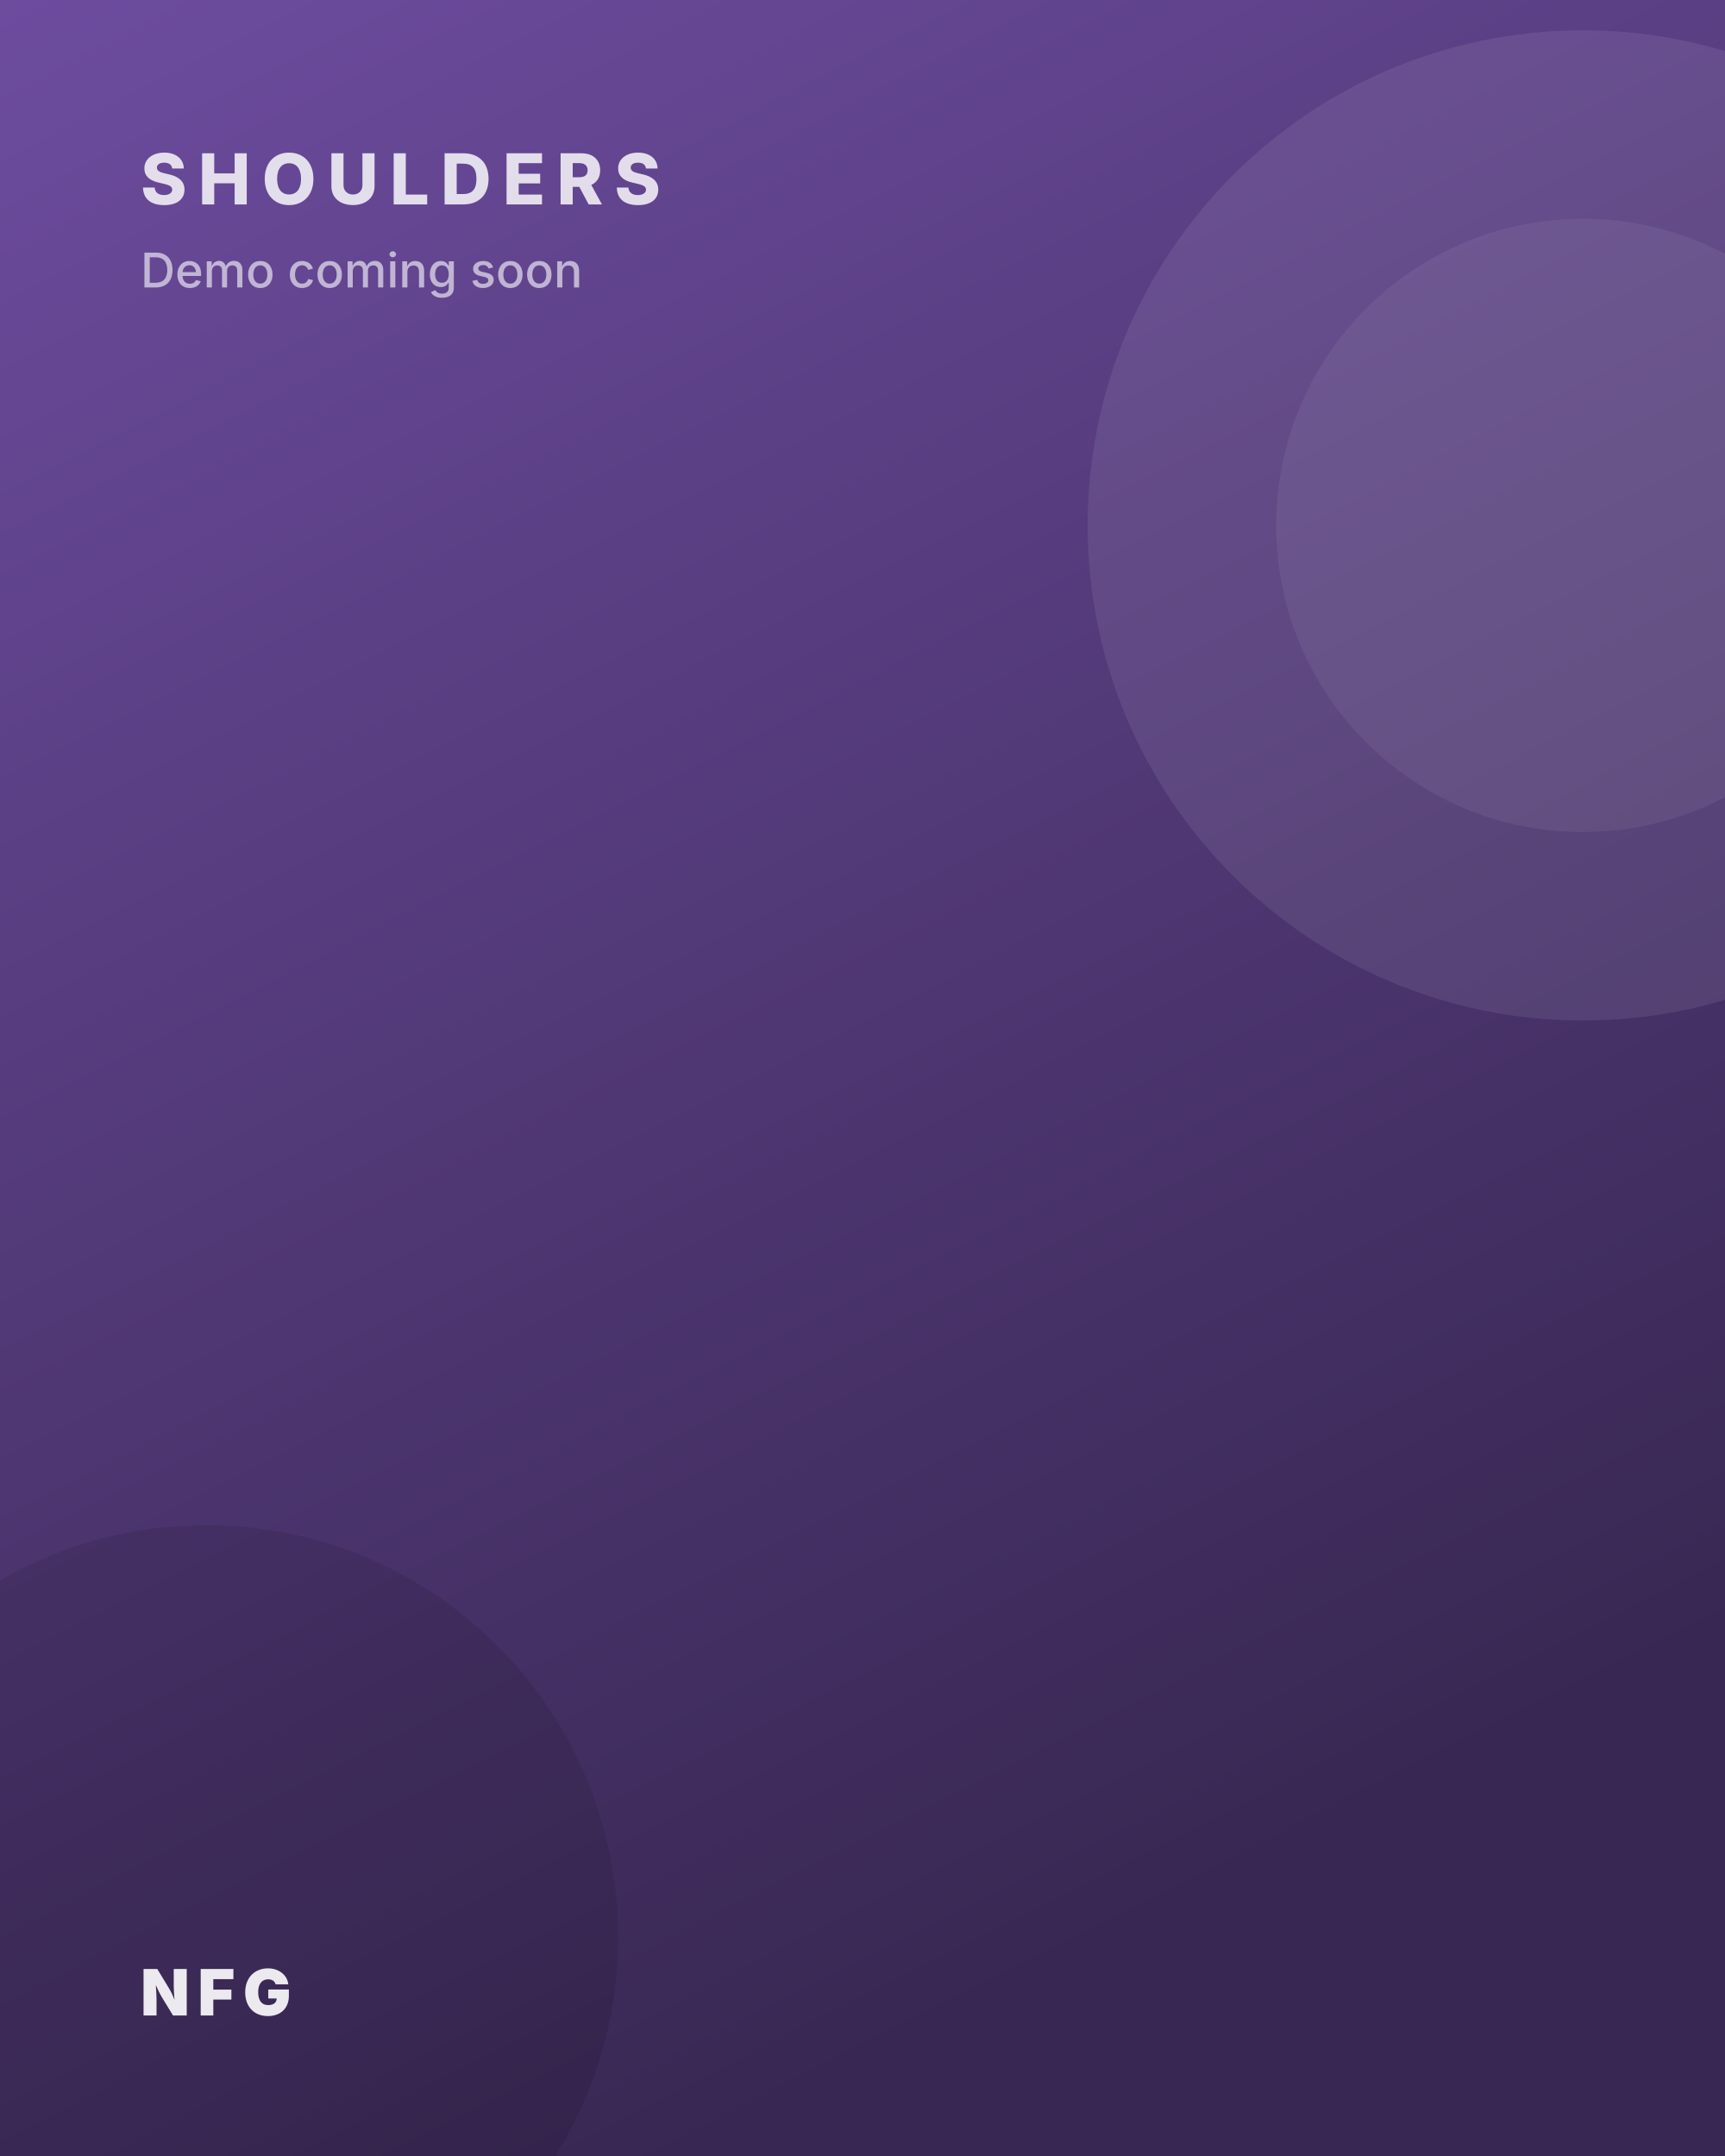
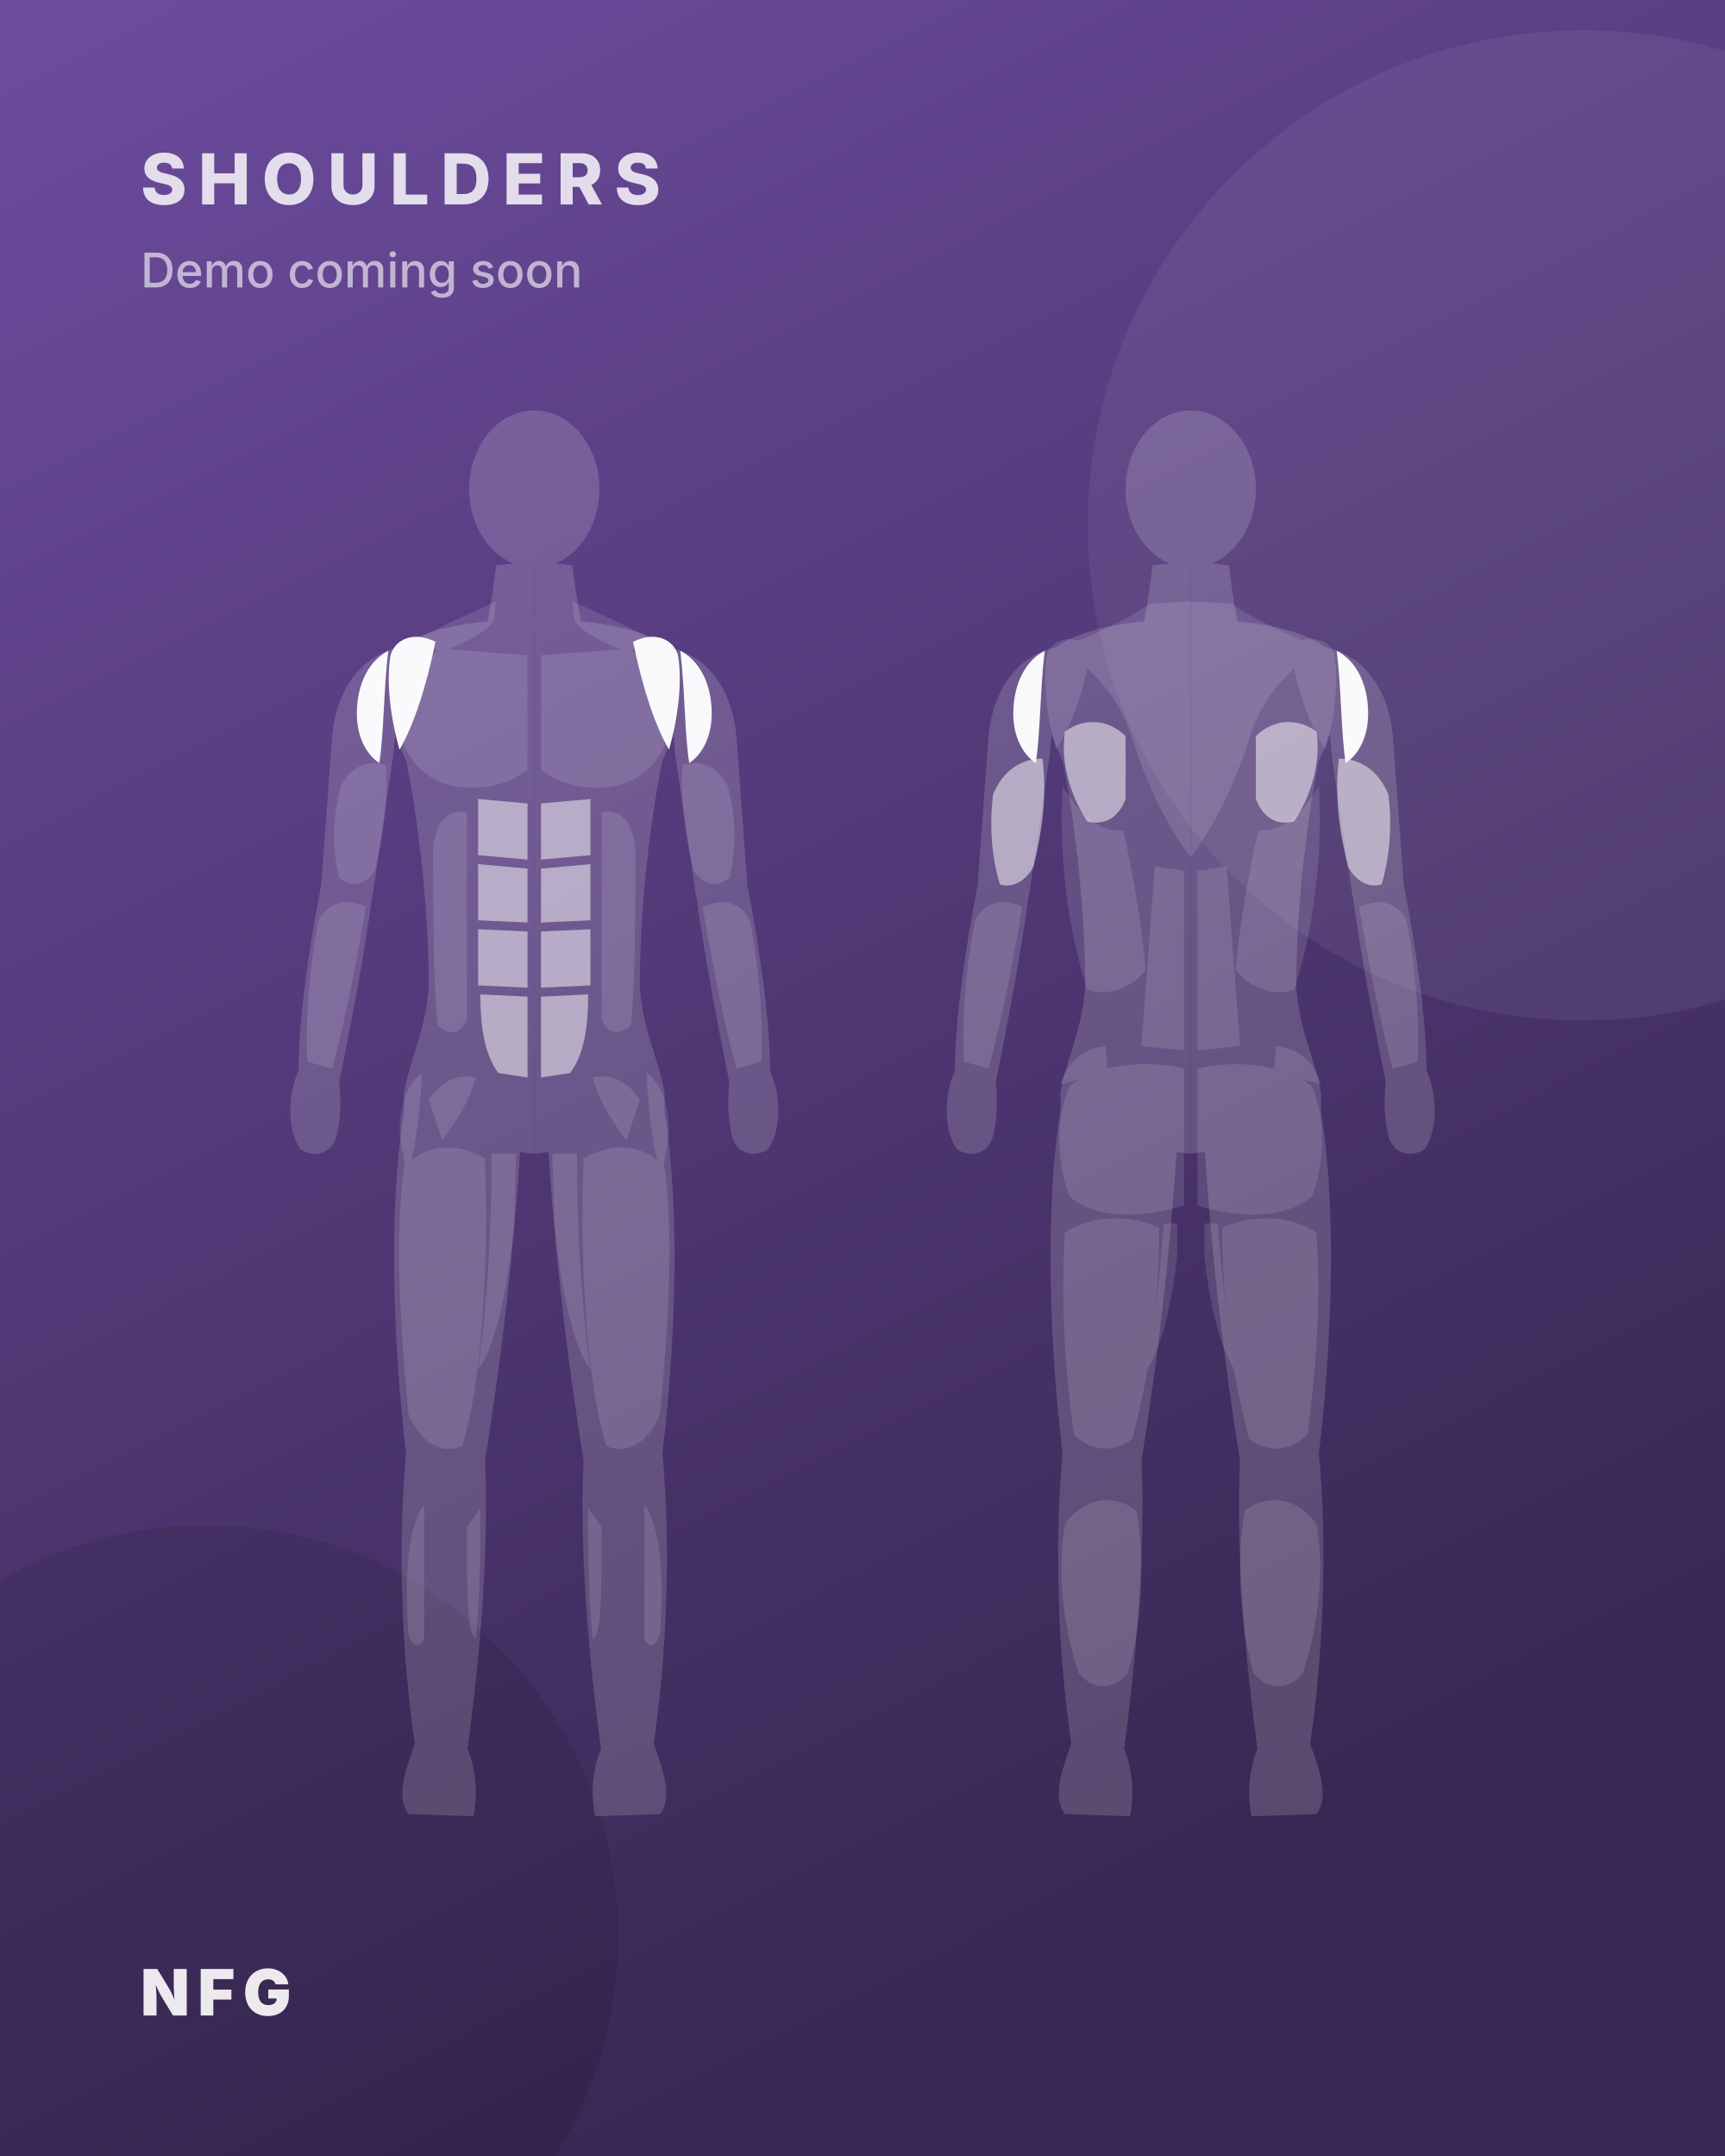
- <svg xmlns="http://www.w3.org/2000/svg" viewBox="0 0 1080 1350" width="1080" height="1350" role="img" aria-label="Barbell Overhead Press (placeholder image)">
+ <svg xmlns="http://www.w3.org/2000/svg" viewBox="0 0 1080 1350" width="1080" height="1350" role="img" aria-label="Barbell Overhead Press: muscles worked (placeholder image)">
  <defs>
    <linearGradient id="bg" x1="0" y1="0" x2="0.4" y2="1">
      <stop offset="0" stop-color="#6D4C9F" />
      <stop offset="1" stop-color="#382752" />
    </linearGradient>
  </defs>
  <rect width="1080" height="1350" fill="url(#bg)" />
-   <circle cx="991" cy="329" r="310" fill="#FFFFFF" fill-opacity="0.08" />
-   <circle cx="991" cy="329" r="192" fill="#FFFFFF" fill-opacity="0.06" />
+   <circle cx="991" cy="329" r="310" fill="#FFFFFF" fill-opacity="0.06" />
  <circle cx="129" cy="1213" r="258" fill="#000000" fill-opacity="0.10" />
+   <g transform="translate(334.5,250.0) scale(1.4062)">
+     <g opacity="0.16">
+       <ellipse cx="0" cy="40" rx="29" ry="35" fill="#FFFFFF" />
+       <path d="M0,72 L17,74 C18,82 19,90 21,100 L0,102 Z" fill="#FFFFFF" />
+       <path d="M0,72 L17,74 C18,82 19,90 21,100 L0,102 Z" fill="#FFFFFF" transform="scale(-1,1)" />
+       <path d="M0,98 L22,99 C40,101 55,105 63,113 C70,121 66,141 57,161 C51,191 47,229 47,261 C48,281 56,295 58,309 L58,322 C40,330 18,334 0,336 Z" fill="#FFFFFF" />
+       <path d="M0,98 L22,99 C40,101 55,105 63,113 C70,121 66,141 57,161 C51,191 47,229 47,261 C48,281 56,295 58,309 L58,322 C40,330 18,334 0,336 Z" fill="#FFFFFF" transform="scale(-1,1)" />
+       <path d="M58,110 C76,113 88,128 90,150 L95,218 C91,227 77,229 72,221 L63,160 Z" fill="#FFFFFF" />
+       <path d="M58,110 C76,113 88,128 90,150 L95,218 C91,227 77,229 72,221 L63,160 Z" fill="#FFFFFF" transform="scale(-1,1)" />
+       <path d="M72,220 L95,217 C101,248 105,278 105,300 L87,305 C82,280 76,250 72,220 Z" fill="#FFFFFF" />
+       <path d="M72,220 L95,217 C101,248 105,278 105,300 L87,305 C82,280 76,250 72,220 Z" fill="#FFFFFF" transform="scale(-1,1)" />
+       <path d="M87,303 L105,299 C110,310 110,326 104,334 C98,338 90,336 88,328 C86,320 86,310 87,303 Z" fill="#FFFFFF" />
+       <path d="M87,303 L105,299 C110,310 110,326 104,334 C98,338 90,336 88,328 C86,320 86,310 87,303 Z" fill="#FFFFFF" transform="scale(-1,1)" />
+       <path d="M6,330 L58,317 C65,360 63,420 57,470 L22,473 C15,430 9,380 6,330 Z" fill="#FFFFFF" />
+       <path d="M6,330 L58,317 C65,360 63,420 57,470 L22,473 C15,430 9,380 6,330 Z" fill="#FFFFFF" transform="scale(-1,1)" />
+       <path d="M22,471 L57,469 C61,510 59,560 53,600 L30,603 C24,560 20,510 22,471 Z" fill="#FFFFFF" />
+       <path d="M22,471 L57,469 C61,510 59,560 53,600 L30,603 C24,560 20,510 22,471 Z" fill="#FFFFFF" transform="scale(-1,1)" />
+       <path d="M30,600 L53,598 C57,610 62,622 56,630 L27,631 C25,620 26,610 30,600 Z" fill="#FFFFFF" />
+       <path d="M30,600 L53,598 C57,610 62,622 56,630 L27,631 C25,620 26,610 30,600 Z" fill="#FFFFFF" transform="scale(-1,1)" />
+     </g>
+     <g opacity="0.12">
+       <path d="M17,90 C30,96 44,102 56,109 L40,112 C30,108 22,104 18,99 Z" fill="#FFFFFF" />
+       <path d="M17,90 C30,96 44,102 56,109 L40,112 C30,108 22,104 18,99 Z" fill="#FFFFFF" transform="scale(-1,1)" />
+       <path d="M3,130 L50,126 C56,136 59,146 58,154 C53,166 42,173 28,173 C16,173 8,169 3,165 Z" fill="#FFFFFF" />
+       <path d="M3,130 L50,126 C56,136 59,146 58,154 C53,166 42,173 28,173 C16,173 8,169 3,165 Z" fill="#FFFFFF" transform="scale(-1,1)" />
+       <path d="M3,114 L43,111 C47,116 50,121 52,127 C36,130 18,131 3,131 Z" fill="#FFFFFF" />
+       <path d="M3,114 L43,111 C47,116 50,121 52,127 C36,130 18,131 3,131 Z" fill="#FFFFFF" transform="scale(-1,1)" />
+       <path d="M66,163 C74,160 82,164 86,172 C90,186 90,200 87,213 C81,218 75,216 71,210 C67,194 65,177 66,163 Z" fill="#FFFFFF" />
+       <path d="M66,163 C74,160 82,164 86,172 C90,186 90,200 87,213 C81,218 75,216 71,210 C67,194 65,177 66,163 Z" fill="#FFFFFF" transform="scale(-1,1)" />
+       <path d="M75,226 C84,222 92,224 96,232 C100,252 102,276 101,295 L90,298 C84,276 79,250 75,226 Z" fill="#FFFFFF" />
+       <path d="M75,226 C84,222 92,224 96,232 C100,252 102,276 101,295 L90,298 C84,276 79,250 75,226 Z" fill="#FFFFFF" transform="scale(-1,1)" />
+       <path d="M30,184 C38,182 44,188 45,200 C45,230 45,258 43,279 C37,284 32,282 30,276 C30,246 30,214 30,184 Z" fill="#FFFFFF" />
+       <path d="M30,184 C38,182 44,188 45,200 C45,230 45,258 43,279 C37,284 32,282 30,276 C30,246 30,214 30,184 Z" fill="#FFFFFF" transform="scale(-1,1)" />
+       <path d="M26,302 C34,300 42,304 47,312 L41,330 C35,322 29,313 26,302 Z" fill="#FFFFFF" />
+       <path d="M26,302 C34,300 42,304 47,312 L41,330 C35,322 29,313 26,302 Z" fill="#FFFFFF" transform="scale(-1,1)" />
+       <path d="M50,300 C56,304 60,314 60,326 L57,346 C53,336 51,320 50,300 Z" fill="#FFFFFF" />
+       <path d="M50,300 C56,304 60,314 60,326 L57,346 C53,336 51,320 50,300 Z" fill="#FFFFFF" transform="scale(-1,1)" />
+       <path d="M22,338 C34,331 48,331 58,342 C62,372 60,410 56,452 C50,466 40,470 32,466 C24,440 20,390 22,338 Z" fill="#FFFFFF" />
+       <path d="M22,338 C34,331 48,331 58,342 C62,372 60,410 56,452 C50,466 40,470 32,466 C24,440 20,390 22,338 Z" fill="#FFFFFF" transform="scale(-1,1)" />
+       <path d="M8,336 L19,336 C19,372 21,402 25,432 C17,422 11,392 9,366 Z" fill="#FFFFFF" />
+       <path d="M8,336 L19,336 C19,372 21,402 25,432 C17,422 11,392 9,366 Z" fill="#FFFFFF" transform="scale(-1,1)" />
+       <path d="M49,492 C56,502 58,522 56,550 C54,556 51,556 49,552 C49,530 49,512 49,492 Z" fill="#FFFFFF" />
+       <path d="M49,492 C56,502 58,522 56,550 C54,556 51,556 49,552 C49,530 49,512 49,492 Z" fill="#FFFFFF" transform="scale(-1,1)" />
+       <path d="M24,494 C24,512 24,532 26,552 C30,550 30,532 30,502 Z" fill="#FFFFFF" />
+       <path d="M24,494 C24,512 24,532 26,552 C30,550 30,532 30,502 Z" fill="#FFFFFF" transform="scale(-1,1)" />
+     </g>
+     <g opacity="0.5">
+       <path d="M3,180 L25,178 L25,203 L3,205 Z" fill="#FFFFFF" />
+       <path d="M3,180 L25,178 L25,203 L3,205 Z" fill="#FFFFFF" transform="scale(-1,1)" />
+       <path d="M3,209 L25,207 L25,232 L3,233 Z" fill="#FFFFFF" />
+       <path d="M3,209 L25,207 L25,232 L3,233 Z" fill="#FFFFFF" transform="scale(-1,1)" />
+       <path d="M3,237 L25,236 L25,261 L3,262 Z" fill="#FFFFFF" />
+       <path d="M3,237 L25,236 L25,261 L3,262 Z" fill="#FFFFFF" transform="scale(-1,1)" />
+       <path d="M3,266 L24,265 C24,280 22,292 16,300 L3,302 Z" fill="#FFFFFF" />
+       <path d="M3,266 L24,265 C24,280 22,292 16,300 L3,302 Z" fill="#FFFFFF" transform="scale(-1,1)" />
+     </g>
+     <g opacity="0.96">
+       <path d="M44,108 C54,103 62,107 64,114 C66,126 64,142 60,156 C54,146 48,128 44,108 Z" fill="#FFFFFF" />
+       <path d="M44,108 C54,103 62,107 64,114 C66,126 64,142 60,156 C54,146 48,128 44,108 Z" fill="#FFFFFF" transform="scale(-1,1)" />
+       <path d="M65,112 C73,116 79,126 79,140 C79,150 75,158 69,162 C67,150 67,128 65,112 Z" fill="#FFFFFF" />
+       <path d="M65,112 C73,116 79,126 79,140 C79,150 75,158 69,162 C67,150 67,128 65,112 Z" fill="#FFFFFF" transform="scale(-1,1)" />
+     </g>
+   </g>
+   <g transform="translate(745.5,250.0) scale(1.4062)">
+     <g opacity="0.16">
+       <ellipse cx="0" cy="40" rx="29" ry="35" fill="#FFFFFF" />
+       <path d="M0,72 L17,74 C18,82 19,90 21,100 L0,102 Z" fill="#FFFFFF" />
+       <path d="M0,72 L17,74 C18,82 19,90 21,100 L0,102 Z" fill="#FFFFFF" transform="scale(-1,1)" />
+       <path d="M0,98 L22,99 C40,101 55,105 63,113 C70,121 66,141 57,161 C51,191 47,229 47,261 C48,281 56,295 58,309 L58,322 C40,330 18,334 0,336 Z" fill="#FFFFFF" />
+       <path d="M0,98 L22,99 C40,101 55,105 63,113 C70,121 66,141 57,161 C51,191 47,229 47,261 C48,281 56,295 58,309 L58,322 C40,330 18,334 0,336 Z" fill="#FFFFFF" transform="scale(-1,1)" />
+       <path d="M58,110 C76,113 88,128 90,150 L95,218 C91,227 77,229 72,221 L63,160 Z" fill="#FFFFFF" />
+       <path d="M58,110 C76,113 88,128 90,150 L95,218 C91,227 77,229 72,221 L63,160 Z" fill="#FFFFFF" transform="scale(-1,1)" />
+       <path d="M72,220 L95,217 C101,248 105,278 105,300 L87,305 C82,280 76,250 72,220 Z" fill="#FFFFFF" />
+       <path d="M72,220 L95,217 C101,248 105,278 105,300 L87,305 C82,280 76,250 72,220 Z" fill="#FFFFFF" transform="scale(-1,1)" />
+       <path d="M87,303 L105,299 C110,310 110,326 104,334 C98,338 90,336 88,328 C86,320 86,310 87,303 Z" fill="#FFFFFF" />
+       <path d="M87,303 L105,299 C110,310 110,326 104,334 C98,338 90,336 88,328 C86,320 86,310 87,303 Z" fill="#FFFFFF" transform="scale(-1,1)" />
+       <path d="M6,330 L58,317 C65,360 63,420 57,470 L22,473 C15,430 9,380 6,330 Z" fill="#FFFFFF" />
+       <path d="M6,330 L58,317 C65,360 63,420 57,470 L22,473 C15,430 9,380 6,330 Z" fill="#FFFFFF" transform="scale(-1,1)" />
+       <path d="M22,471 L57,469 C61,510 59,560 53,600 L30,603 C24,560 20,510 22,471 Z" fill="#FFFFFF" />
+       <path d="M22,471 L57,469 C61,510 59,560 53,600 L30,603 C24,560 20,510 22,471 Z" fill="#FFFFFF" transform="scale(-1,1)" />
+       <path d="M30,600 L53,598 C57,610 62,622 56,630 L27,631 C25,620 26,610 30,600 Z" fill="#FFFFFF" />
+       <path d="M30,600 L53,598 C57,610 62,622 56,630 L27,631 C25,620 26,610 30,600 Z" fill="#FFFFFF" transform="scale(-1,1)" />
+     </g>
+     <g opacity="0.12">
+       <path d="M0,90 L18,91 C30,99 44,105 58,111 C46,119 34,129 27,148 C21,168 12,188 0,204 Z" fill="#FFFFFF" />
+       <path d="M0,90 L18,91 C30,99 44,105 58,111 C46,119 34,129 27,148 C21,168 12,188 0,204 Z" fill="#FFFFFF" transform="scale(-1,1)" />
+       <path d="M44,110 C54,104 62,107 64,114 C66,126 64,142 60,156 C53,146 47,128 44,110 Z" fill="#FFFFFF" />
+       <path d="M44,110 C54,104 62,107 64,114 C66,126 64,142 60,156 C53,146 47,128 44,110 Z" fill="#FFFFFF" transform="scale(-1,1)" />
+       <path d="M30,192 C40,193 50,185 57,172 C59,200 55,236 46,263 C36,266 26,262 20,254 C22,232 26,210 30,192 Z" fill="#FFFFFF" />
+       <path d="M30,192 C40,193 50,185 57,172 C59,200 55,236 46,263 C36,266 26,262 20,254 C22,232 26,210 30,192 Z" fill="#FFFFFF" transform="scale(-1,1)" />
+       <path d="M3,210 L16,208 C18,236 20,262 22,288 L3,290 Z" fill="#FFFFFF" />
+       <path d="M3,210 L16,208 C18,236 20,262 22,288 L3,290 Z" fill="#FFFFFF" transform="scale(-1,1)" />
+       <path d="M75,226 C84,222 92,224 96,232 C100,252 102,276 101,295 L90,298 C84,276 79,250 75,226 Z" fill="#FFFFFF" />
+       <path d="M75,226 C84,222 92,224 96,232 C100,252 102,276 101,295 L90,298 C84,276 79,250 75,226 Z" fill="#FFFFFF" transform="scale(-1,1)" />
+       <path d="M38,288 C48,289 55,295 58,305 C50,303 43,301 37,299 Z" fill="#FFFFFF" />
+       <path d="M38,288 C48,289 55,295 58,305 C50,303 43,301 37,299 Z" fill="#FFFFFF" transform="scale(-1,1)" />
+       <path d="M3,298 C20,294 42,296 54,306 C60,320 60,339 54,355 C42,365 22,365 3,359 Z" fill="#FFFFFF" />
+       <path d="M3,298 C20,294 42,296 54,306 C60,320 60,339 54,355 C42,365 22,365 3,359 Z" fill="#FFFFFF" transform="scale(-1,1)" />
+       <path d="M14,369 C26,363 44,363 56,371 C58,401 56,431 52,461 C44,469 34,469 26,463 C18,433 14,401 14,369 Z" fill="#FFFFFF" />
+       <path d="M14,369 C26,363 44,363 56,371 C58,401 56,431 52,461 C44,469 34,469 26,463 C18,433 14,401 14,369 Z" fill="#FFFFFF" transform="scale(-1,1)" />
+       <path d="M6,367 L12,367 C14,391 16,411 20,433 C12,421 8,399 6,381 Z" fill="#FFFFFF" />
+       <path d="M6,367 L12,367 C14,391 16,411 20,433 C12,421 8,399 6,381 Z" fill="#FFFFFF" transform="scale(-1,1)" />
+       <path d="M24,495 C34,487 48,489 56,501 C60,523 56,549 50,567 C44,575 34,575 28,567 C22,547 20,519 24,495 Z" fill="#FFFFFF" />
+       <path d="M24,495 C34,487 48,489 56,501 C60,523 56,549 50,567 C44,575 34,575 28,567 C22,547 20,519 24,495 Z" fill="#FFFFFF" transform="scale(-1,1)" />
+     </g>
+     <g opacity="0.5">
+       <path d="M29,150 C37,142 48,142 56,148 C58,161 54,176 46,188 C38,190 32,186 29,178 Z" fill="#FFFFFF" />
+       <path d="M29,150 C37,142 48,142 56,148 C58,161 54,176 46,188 C38,190 32,186 29,178 Z" fill="#FFFFFF" transform="scale(-1,1)" />
+       <path d="M66,160 C76,160 84,166 88,176 C90,192 88,206 85,216 C79,218 73,214 70,208 C66,192 64,176 66,160 Z" fill="#FFFFFF" />
+       <path d="M66,160 C76,160 84,166 88,176 C90,192 88,206 85,216 C79,218 73,214 70,208 C66,192 64,176 66,160 Z" fill="#FFFFFF" transform="scale(-1,1)" />
+     </g>
+     <g opacity="0.96">
+       <path d="M65,112 C73,116 79,126 79,140 C79,150 75,158 69,162 C67,150 67,128 65,112 Z" fill="#FFFFFF" />
+       <path d="M65,112 C73,116 79,126 79,140 C79,150 75,158 69,162 C67,150 67,128 65,112 Z" fill="#FFFFFF" transform="scale(-1,1)" />
+     </g>
+   </g>
  <text x="88" y="128" fill="#FFFFFF" fill-opacity="0.82" font-family="Inter, 'Helvetica Neue', Helvetica, Arial, sans-serif" font-size="44" font-weight="800" letter-spacing="7">SHOULDERS</text>
  <text x="88" y="180" fill="#FFFFFF" fill-opacity="0.6" font-family="Inter, 'Helvetica Neue', Helvetica, Arial, sans-serif" font-size="30" font-weight="500">Demo coming soon</text>
  <text x="88" y="1262" fill="#FFFFFF" fill-opacity="0.9" font-family="Inter, 'Helvetica Neue', Helvetica, Arial, sans-serif" font-size="40" font-weight="900" letter-spacing="5">NFG</text>
</svg>
